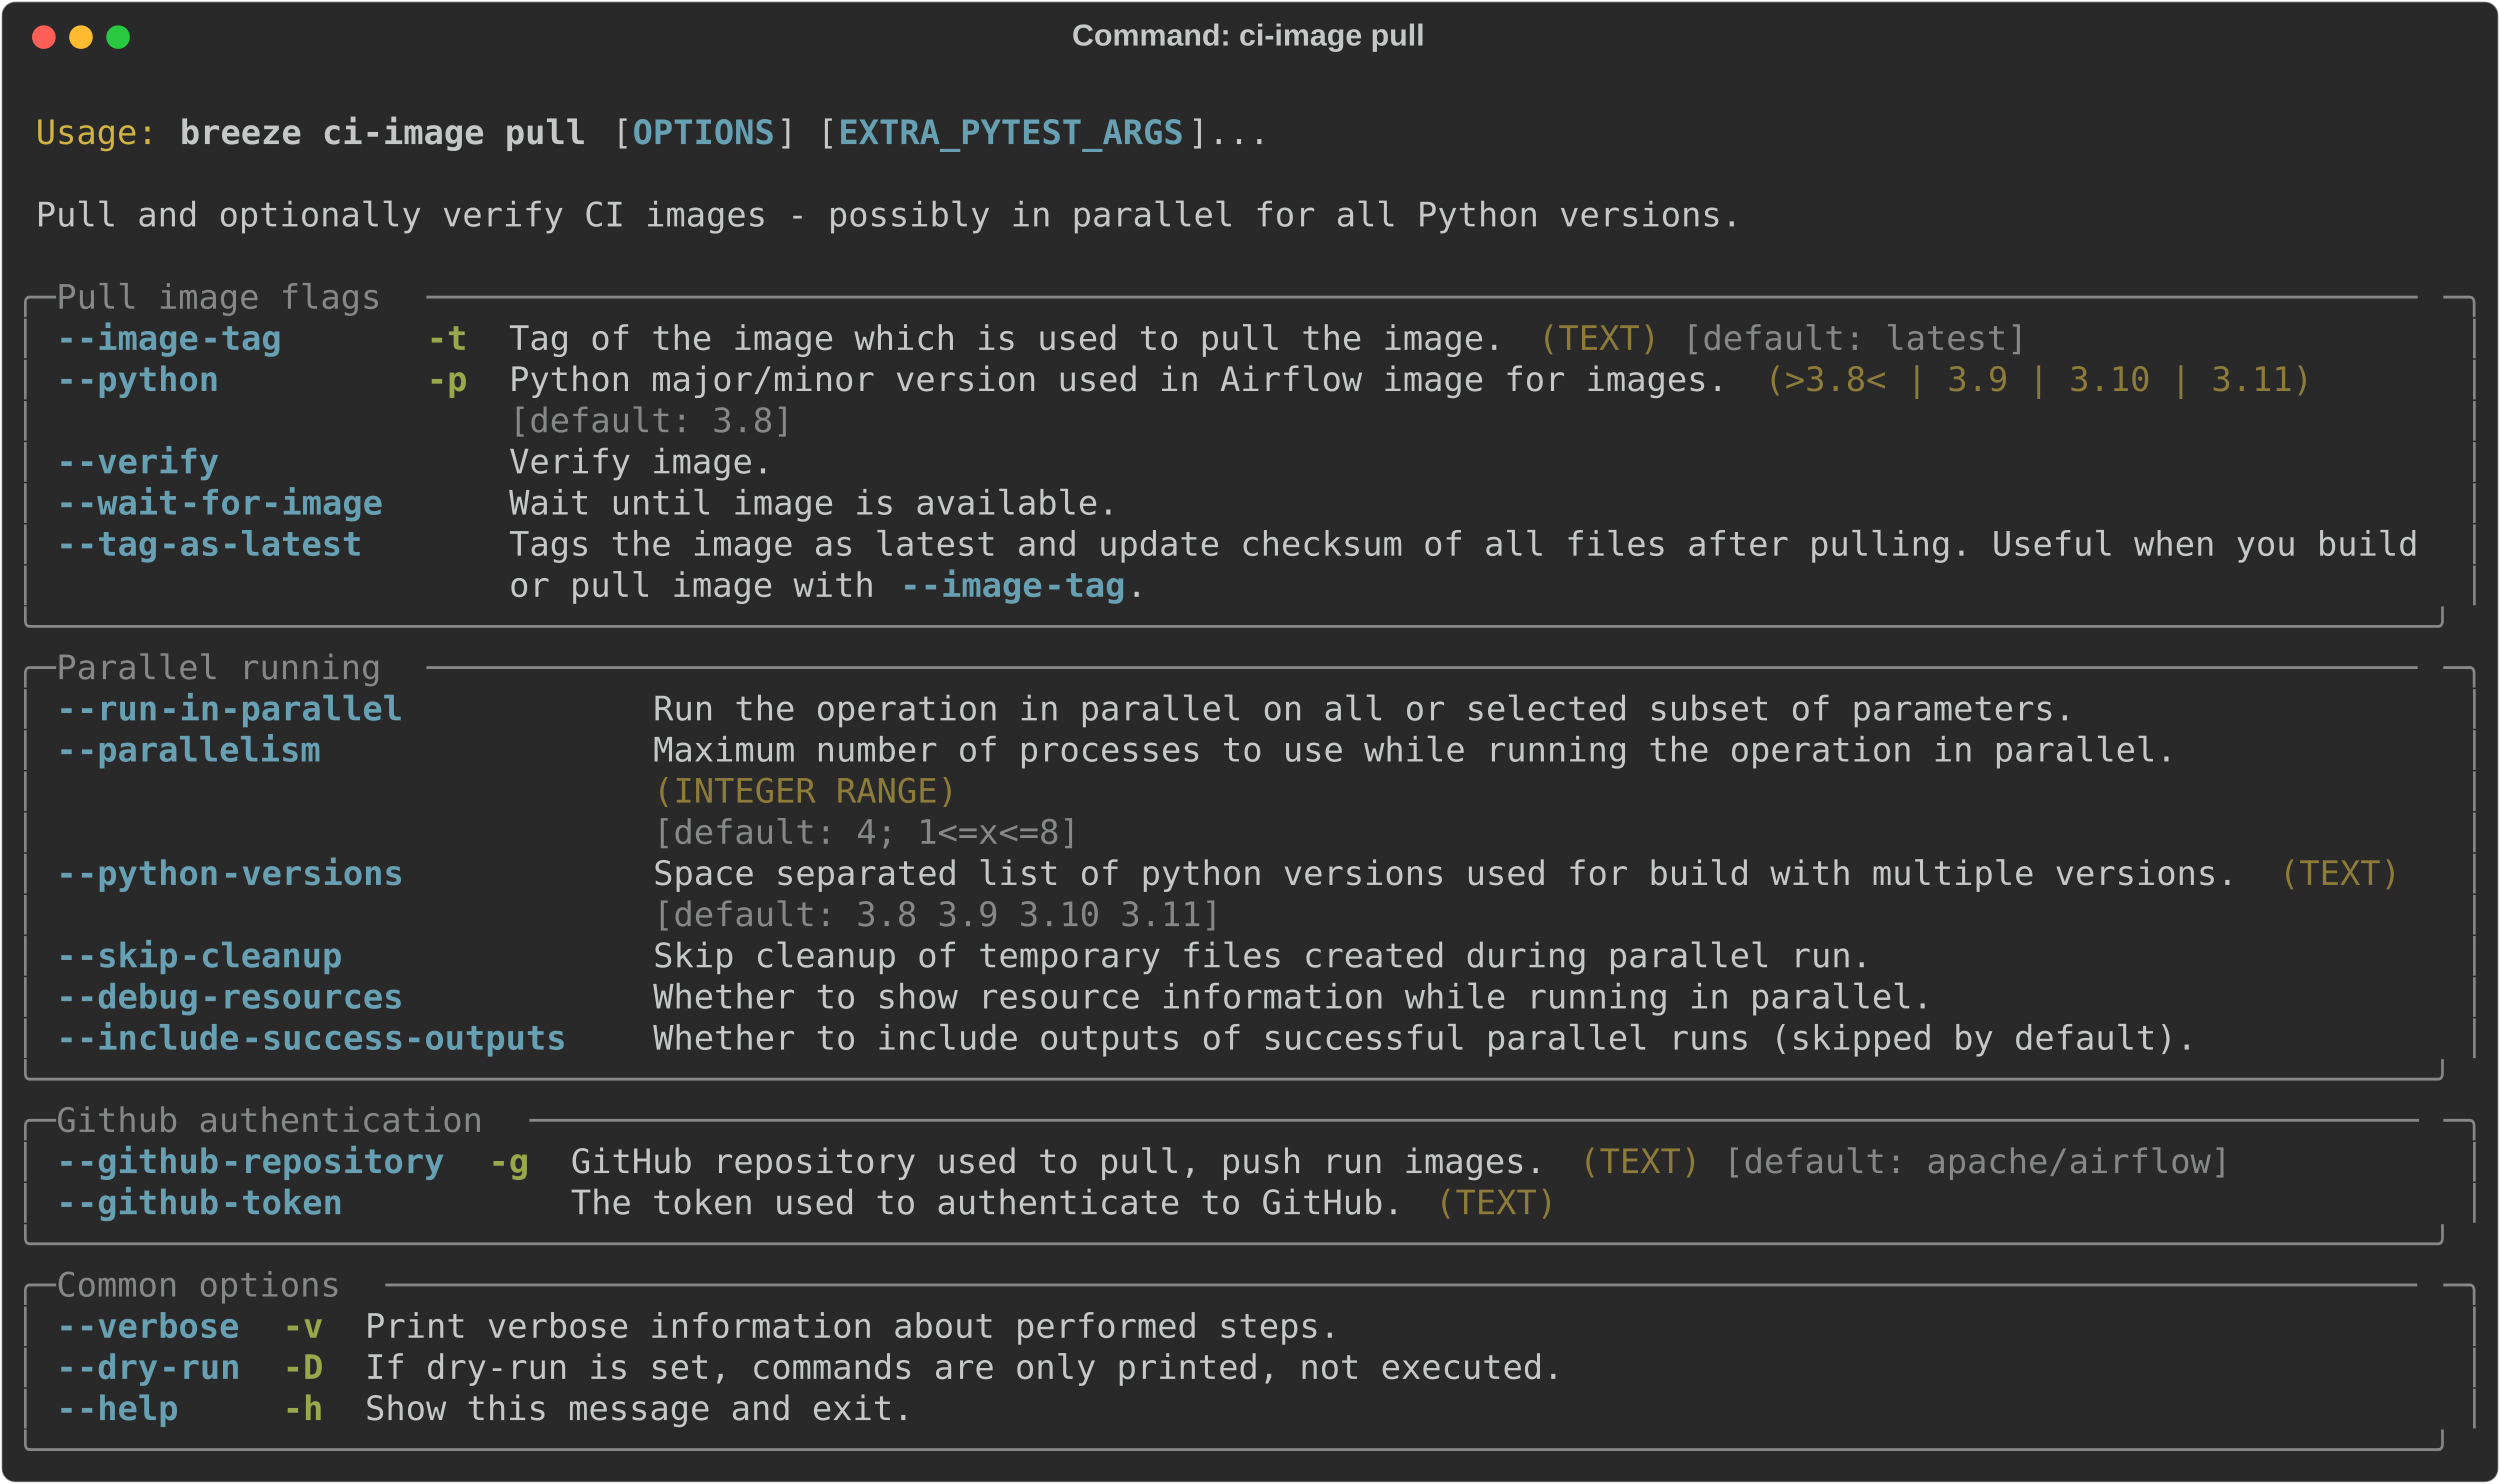
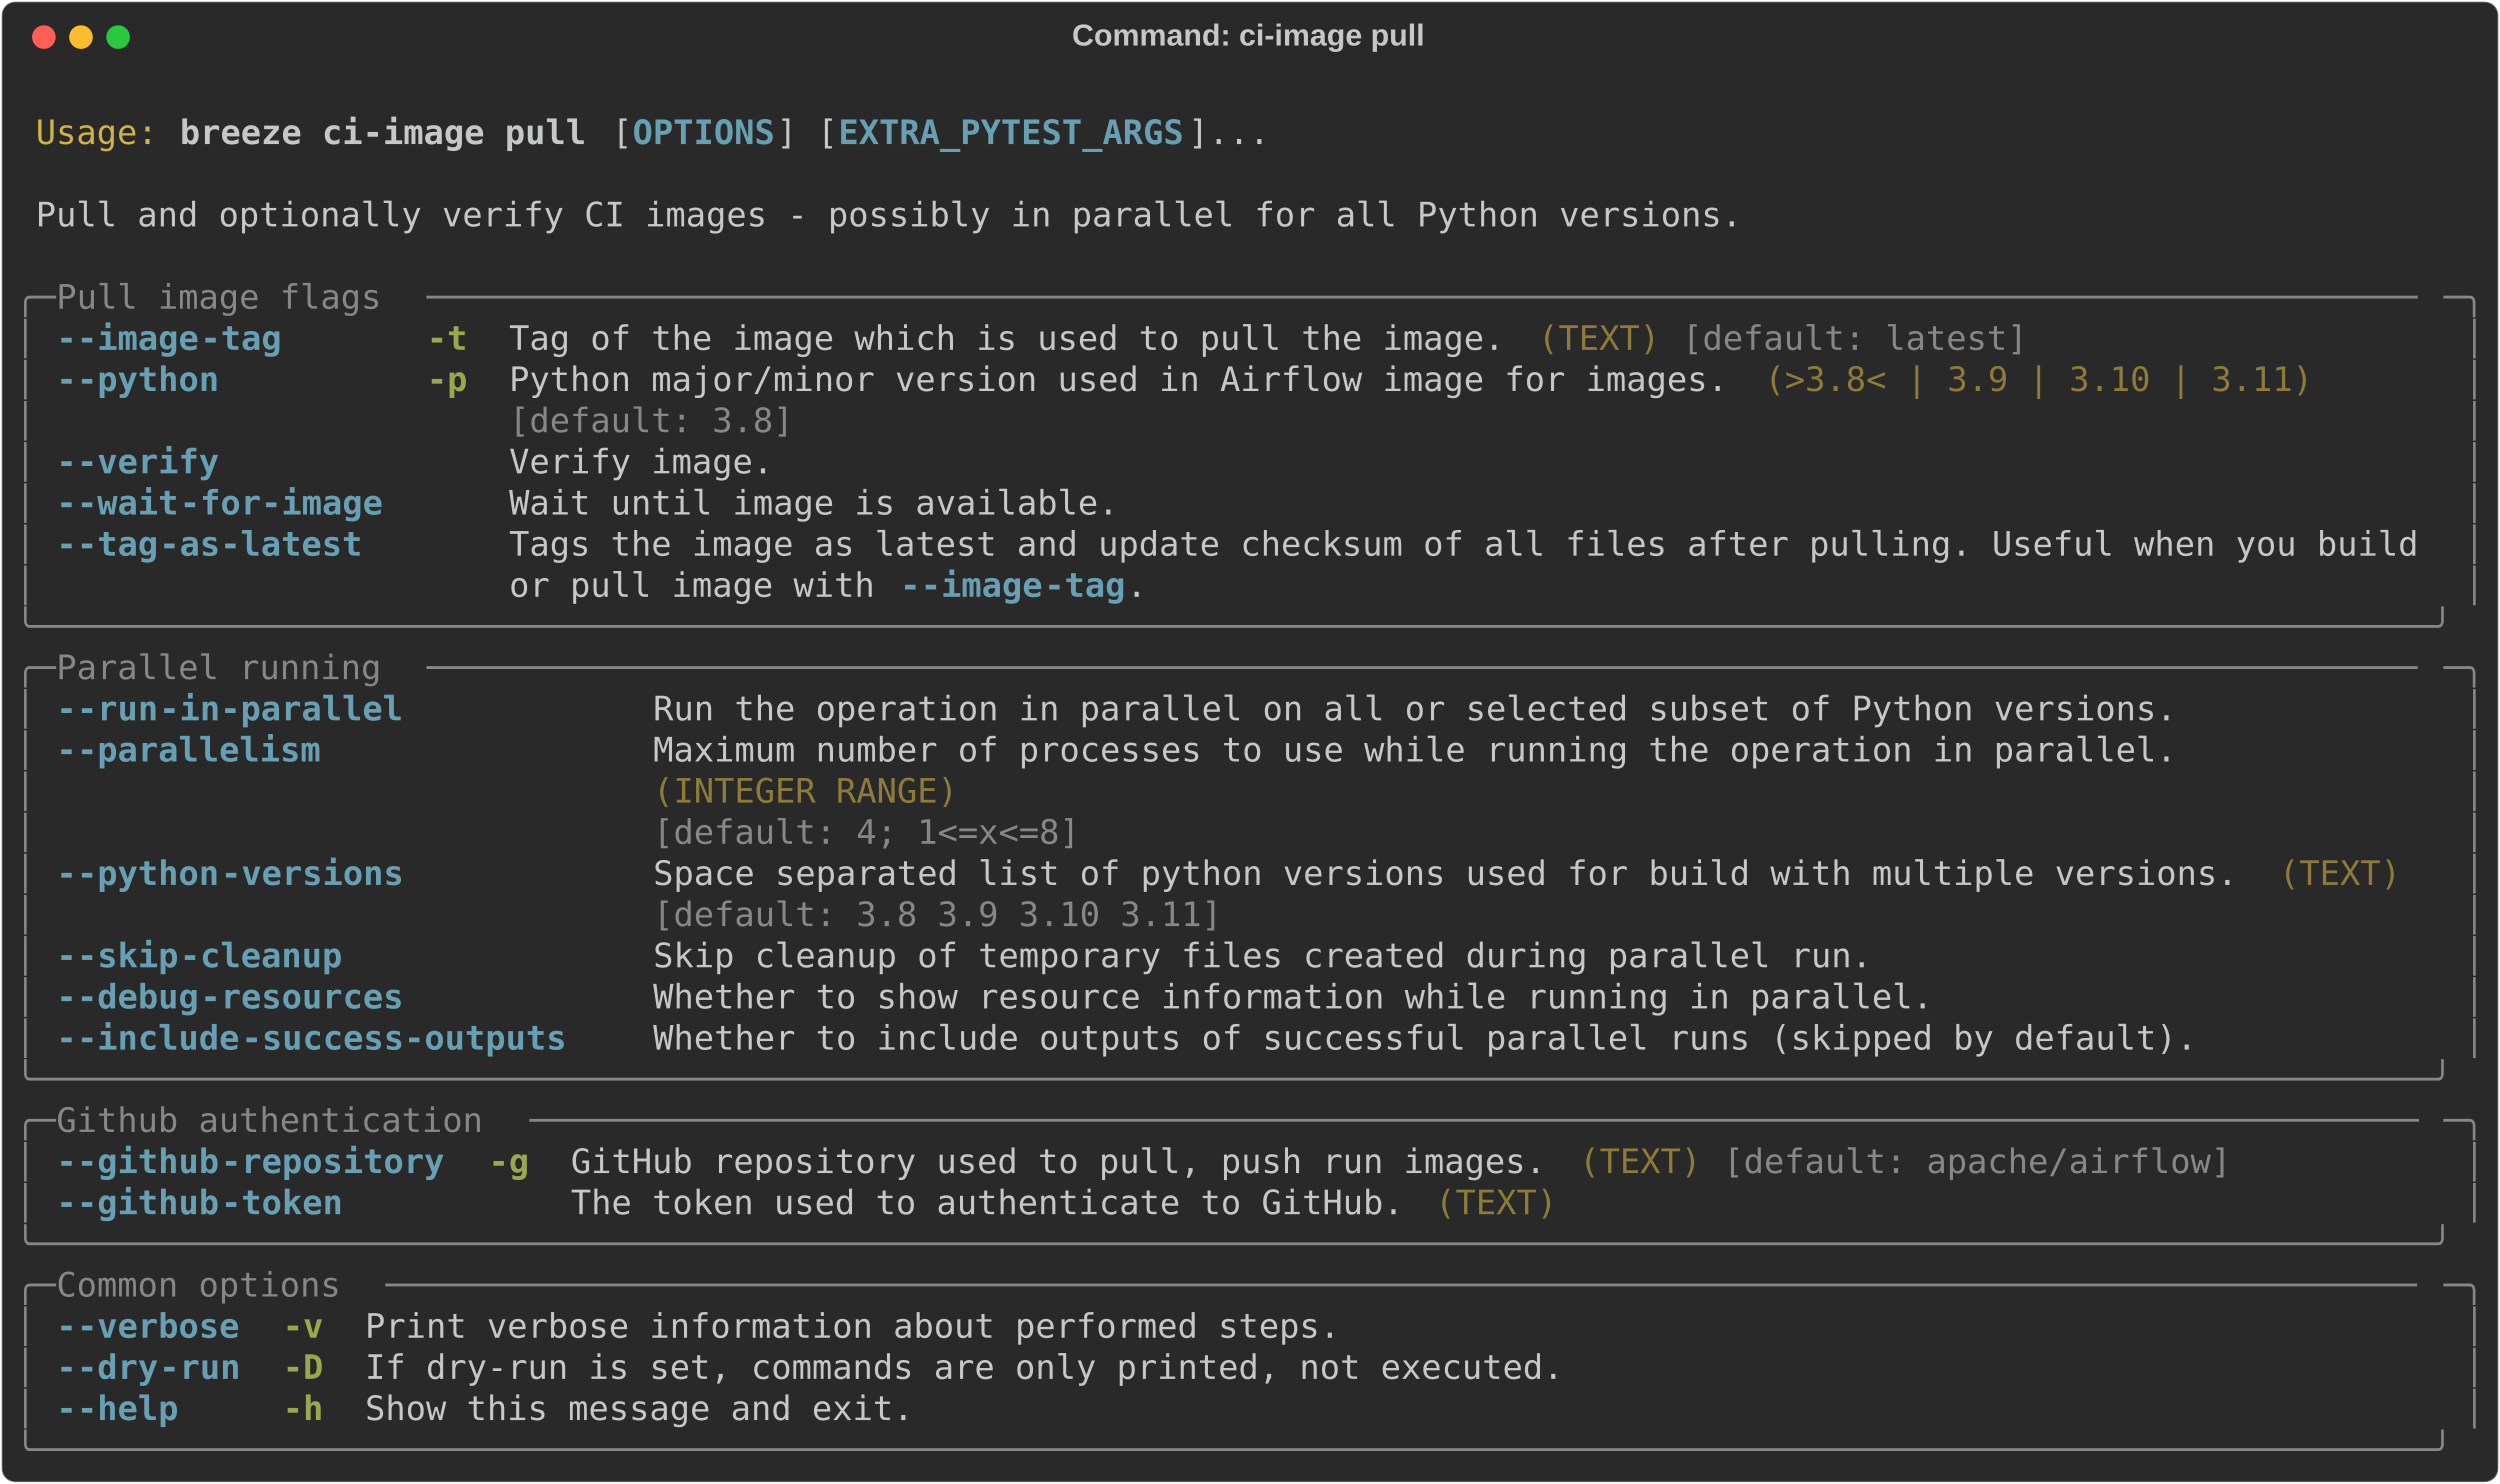
<svg xmlns="http://www.w3.org/2000/svg" class="rich-terminal" viewBox="0 0 1482 879.6">
  <style>

    @font-face {
        font-family: "Fira Code";
        src: local("FiraCode-Regular"),
                url("https://cdnjs.cloudflare.com/ajax/libs/firacode/6.2.0/woff2/FiraCode-Regular.woff2") format("woff2"),
                url("https://cdnjs.cloudflare.com/ajax/libs/firacode/6.2.0/woff/FiraCode-Regular.woff") format("woff");
        font-style: normal;
        font-weight: 400;
    }
    @font-face {
        font-family: "Fira Code";
        src: local("FiraCode-Bold"),
                url("https://cdnjs.cloudflare.com/ajax/libs/firacode/6.2.0/woff2/FiraCode-Bold.woff2") format("woff2"),
                url("https://cdnjs.cloudflare.com/ajax/libs/firacode/6.2.0/woff/FiraCode-Bold.woff") format("woff");
        font-style: bold;
        font-weight: 700;
    }

    .breeze-ci-image-pull-matrix {
        font-family: Fira Code, monospace;
        font-size: 20px;
        line-height: 24.4px;
        font-variant-east-asian: full-width;
    }

    .breeze-ci-image-pull-title {
        font-size: 18px;
        font-weight: bold;
        font-family: arial;
    }

    .breeze-ci-image-pull-r1 { fill: #c5c8c6 }
.breeze-ci-image-pull-r2 { fill: #d0b344 }
.breeze-ci-image-pull-r3 { fill: #c5c8c6;font-weight: bold }
.breeze-ci-image-pull-r4 { fill: #68a0b3;font-weight: bold }
.breeze-ci-image-pull-r5 { fill: #868887 }
.breeze-ci-image-pull-r6 { fill: #98a84b;font-weight: bold }
.breeze-ci-image-pull-r7 { fill: #8d7b39 }
    </style>
  <defs>
    <clipPath id="breeze-ci-image-pull-clip-terminal">
      <rect x="0" y="0" width="1463.0" height="828.6" />
    </clipPath>
    <clipPath id="breeze-ci-image-pull-line-0">
      <rect x="0" y="1.5" width="1464" height="24.65" />
    </clipPath>
    <clipPath id="breeze-ci-image-pull-line-1">
      <rect x="0" y="25.9" width="1464" height="24.65" />
    </clipPath>
    <clipPath id="breeze-ci-image-pull-line-2">
      <rect x="0" y="50.3" width="1464" height="24.65" />
    </clipPath>
    <clipPath id="breeze-ci-image-pull-line-3">
      <rect x="0" y="74.7" width="1464" height="24.65" />
    </clipPath>
    <clipPath id="breeze-ci-image-pull-line-4">
      <rect x="0" y="99.1" width="1464" height="24.65" />
    </clipPath>
    <clipPath id="breeze-ci-image-pull-line-5">
      <rect x="0" y="123.5" width="1464" height="24.65" />
    </clipPath>
    <clipPath id="breeze-ci-image-pull-line-6">
      <rect x="0" y="147.9" width="1464" height="24.65" />
    </clipPath>
    <clipPath id="breeze-ci-image-pull-line-7">
      <rect x="0" y="172.3" width="1464" height="24.65" />
    </clipPath>
    <clipPath id="breeze-ci-image-pull-line-8">
      <rect x="0" y="196.7" width="1464" height="24.65" />
    </clipPath>
    <clipPath id="breeze-ci-image-pull-line-9">
      <rect x="0" y="221.1" width="1464" height="24.65" />
    </clipPath>
    <clipPath id="breeze-ci-image-pull-line-10">
      <rect x="0" y="245.5" width="1464" height="24.65" />
    </clipPath>
    <clipPath id="breeze-ci-image-pull-line-11">
      <rect x="0" y="269.9" width="1464" height="24.65" />
    </clipPath>
    <clipPath id="breeze-ci-image-pull-line-12">
      <rect x="0" y="294.3" width="1464" height="24.65" />
    </clipPath>
    <clipPath id="breeze-ci-image-pull-line-13">
      <rect x="0" y="318.7" width="1464" height="24.65" />
    </clipPath>
    <clipPath id="breeze-ci-image-pull-line-14">
      <rect x="0" y="343.1" width="1464" height="24.65" />
    </clipPath>
    <clipPath id="breeze-ci-image-pull-line-15">
      <rect x="0" y="367.5" width="1464" height="24.65" />
    </clipPath>
    <clipPath id="breeze-ci-image-pull-line-16">
      <rect x="0" y="391.9" width="1464" height="24.65" />
    </clipPath>
    <clipPath id="breeze-ci-image-pull-line-17">
      <rect x="0" y="416.3" width="1464" height="24.65" />
    </clipPath>
    <clipPath id="breeze-ci-image-pull-line-18">
      <rect x="0" y="440.7" width="1464" height="24.65" />
    </clipPath>
    <clipPath id="breeze-ci-image-pull-line-19">
      <rect x="0" y="465.1" width="1464" height="24.65" />
    </clipPath>
    <clipPath id="breeze-ci-image-pull-line-20">
      <rect x="0" y="489.5" width="1464" height="24.65" />
    </clipPath>
    <clipPath id="breeze-ci-image-pull-line-21">
      <rect x="0" y="513.9" width="1464" height="24.65" />
    </clipPath>
    <clipPath id="breeze-ci-image-pull-line-22">
      <rect x="0" y="538.3" width="1464" height="24.65" />
    </clipPath>
    <clipPath id="breeze-ci-image-pull-line-23">
      <rect x="0" y="562.7" width="1464" height="24.65" />
    </clipPath>
    <clipPath id="breeze-ci-image-pull-line-24">
      <rect x="0" y="587.1" width="1464" height="24.65" />
    </clipPath>
    <clipPath id="breeze-ci-image-pull-line-25">
      <rect x="0" y="611.5" width="1464" height="24.65" />
    </clipPath>
    <clipPath id="breeze-ci-image-pull-line-26">
      <rect x="0" y="635.9" width="1464" height="24.65" />
    </clipPath>
    <clipPath id="breeze-ci-image-pull-line-27">
      <rect x="0" y="660.3" width="1464" height="24.65" />
    </clipPath>
    <clipPath id="breeze-ci-image-pull-line-28">
      <rect x="0" y="684.7" width="1464" height="24.65" />
    </clipPath>
    <clipPath id="breeze-ci-image-pull-line-29">
      <rect x="0" y="709.1" width="1464" height="24.65" />
    </clipPath>
    <clipPath id="breeze-ci-image-pull-line-30">
      <rect x="0" y="733.5" width="1464" height="24.65" />
    </clipPath>
    <clipPath id="breeze-ci-image-pull-line-31">
      <rect x="0" y="757.9" width="1464" height="24.65" />
    </clipPath>
    <clipPath id="breeze-ci-image-pull-line-32">
      <rect x="0" y="782.3" width="1464" height="24.65" />
    </clipPath>
  </defs>
  <rect fill="#292929" stroke="rgba(255,255,255,0.35)" stroke-width="1" x="1" y="1" width="1480" height="877.6" rx="8" />
  <text class="breeze-ci-image-pull-title" fill="#c5c8c6" text-anchor="middle" x="740" y="27">Command: ci-image pull</text>
  <g transform="translate(26,22)">
    <circle cx="0" cy="0" r="7" fill="#ff5f57" />
    <circle cx="22" cy="0" r="7" fill="#febc2e" />
    <circle cx="44" cy="0" r="7" fill="#28c840" />
  </g>
  <g transform="translate(9, 41)" clip-path="url(#breeze-ci-image-pull-clip-terminal)">
    <g class="breeze-ci-image-pull-matrix">
      <text class="breeze-ci-image-pull-r1" x="1464" y="20" textLength="12.2" clip-path="url(#breeze-ci-image-pull-line-0)">
</text>
      <text class="breeze-ci-image-pull-r2" x="12.2" y="44.4" textLength="73.2" clip-path="url(#breeze-ci-image-pull-line-1)">Usage:</text>
      <text class="breeze-ci-image-pull-r3" x="97.6" y="44.4" textLength="244" clip-path="url(#breeze-ci-image-pull-line-1)">breeze ci-image pull</text>
      <text class="breeze-ci-image-pull-r1" x="353.8" y="44.4" textLength="12.2" clip-path="url(#breeze-ci-image-pull-line-1)">[</text>
      <text class="breeze-ci-image-pull-r4" x="366" y="44.4" textLength="85.4" clip-path="url(#breeze-ci-image-pull-line-1)">OPTIONS</text>
      <text class="breeze-ci-image-pull-r1" x="451.4" y="44.4" textLength="36.6" clip-path="url(#breeze-ci-image-pull-line-1)">] [</text>
      <text class="breeze-ci-image-pull-r4" x="488" y="44.4" textLength="207.4" clip-path="url(#breeze-ci-image-pull-line-1)">EXTRA_PYTEST_ARGS</text>
      <text class="breeze-ci-image-pull-r1" x="695.4" y="44.4" textLength="48.8" clip-path="url(#breeze-ci-image-pull-line-1)">]...</text>
      <text class="breeze-ci-image-pull-r1" x="1464" y="44.4" textLength="12.2" clip-path="url(#breeze-ci-image-pull-line-1)">
</text>
      <text class="breeze-ci-image-pull-r1" x="1464" y="68.8" textLength="12.2" clip-path="url(#breeze-ci-image-pull-line-2)">
</text>
      <text class="breeze-ci-image-pull-r1" x="12.2" y="93.2" textLength="1024.8" clip-path="url(#breeze-ci-image-pull-line-3)">Pull and optionally verify CI images - possibly in parallel for all Python versions.</text>
      <text class="breeze-ci-image-pull-r1" x="1464" y="93.2" textLength="12.2" clip-path="url(#breeze-ci-image-pull-line-3)">
</text>
      <text class="breeze-ci-image-pull-r1" x="1464" y="117.6" textLength="12.2" clip-path="url(#breeze-ci-image-pull-line-4)">
</text>
      <text class="breeze-ci-image-pull-r5" x="0" y="142" textLength="24.4" clip-path="url(#breeze-ci-image-pull-line-5)">╭─</text>
      <text class="breeze-ci-image-pull-r5" x="24.4" y="142" textLength="219.6" clip-path="url(#breeze-ci-image-pull-line-5)"> Pull image flags </text>
      <text class="breeze-ci-image-pull-r5" x="244" y="142" textLength="1195.6" clip-path="url(#breeze-ci-image-pull-line-5)">──────────────────────────────────────────────────────────────────────────────────────────────────</text>
      <text class="breeze-ci-image-pull-r5" x="1439.6" y="142" textLength="24.4" clip-path="url(#breeze-ci-image-pull-line-5)">─╮</text>
      <text class="breeze-ci-image-pull-r1" x="1464" y="142" textLength="12.2" clip-path="url(#breeze-ci-image-pull-line-5)">
</text>
      <text class="breeze-ci-image-pull-r5" x="0" y="166.4" textLength="12.2" clip-path="url(#breeze-ci-image-pull-line-6)">│</text>
      <text class="breeze-ci-image-pull-r4" x="24.4" y="166.4" textLength="12.2" clip-path="url(#breeze-ci-image-pull-line-6)">-</text>
      <text class="breeze-ci-image-pull-r4" x="36.6" y="166.4" textLength="73.2" clip-path="url(#breeze-ci-image-pull-line-6)">-image</text>
      <text class="breeze-ci-image-pull-r4" x="109.8" y="166.4" textLength="48.8" clip-path="url(#breeze-ci-image-pull-line-6)">-tag</text>
      <text class="breeze-ci-image-pull-r6" x="244" y="166.4" textLength="24.4" clip-path="url(#breeze-ci-image-pull-line-6)">-t</text>
      <text class="breeze-ci-image-pull-r1" x="292.8" y="166.4" textLength="597.8" clip-path="url(#breeze-ci-image-pull-line-6)">Tag of the image which is used to pull the image.</text>
      <text class="breeze-ci-image-pull-r7" x="902.8" y="166.4" textLength="73.2" clip-path="url(#breeze-ci-image-pull-line-6)">(TEXT)</text>
      <text class="breeze-ci-image-pull-r5" x="988.2" y="166.4" textLength="207.4" clip-path="url(#breeze-ci-image-pull-line-6)">[default: latest]</text>
      <text class="breeze-ci-image-pull-r5" x="1451.8" y="166.4" textLength="12.2" clip-path="url(#breeze-ci-image-pull-line-6)">│</text>
      <text class="breeze-ci-image-pull-r1" x="1464" y="166.4" textLength="12.2" clip-path="url(#breeze-ci-image-pull-line-6)">
</text>
      <text class="breeze-ci-image-pull-r5" x="0" y="190.8" textLength="12.2" clip-path="url(#breeze-ci-image-pull-line-7)">│</text>
      <text class="breeze-ci-image-pull-r4" x="24.4" y="190.8" textLength="12.2" clip-path="url(#breeze-ci-image-pull-line-7)">-</text>
      <text class="breeze-ci-image-pull-r4" x="36.6" y="190.8" textLength="85.4" clip-path="url(#breeze-ci-image-pull-line-7)">-python</text>
      <text class="breeze-ci-image-pull-r6" x="244" y="190.8" textLength="24.4" clip-path="url(#breeze-ci-image-pull-line-7)">-p</text>
      <text class="breeze-ci-image-pull-r1" x="292.8" y="190.8" textLength="732" clip-path="url(#breeze-ci-image-pull-line-7)">Python major/minor version used in Airflow image for images.</text>
      <text class="breeze-ci-image-pull-r7" x="1037" y="190.8" textLength="329.4" clip-path="url(#breeze-ci-image-pull-line-7)">(&gt;3.8&lt; | 3.9 | 3.10 | 3.11)</text>
      <text class="breeze-ci-image-pull-r5" x="1451.8" y="190.8" textLength="12.2" clip-path="url(#breeze-ci-image-pull-line-7)">│</text>
      <text class="breeze-ci-image-pull-r1" x="1464" y="190.8" textLength="12.2" clip-path="url(#breeze-ci-image-pull-line-7)">
</text>
      <text class="breeze-ci-image-pull-r5" x="0" y="215.2" textLength="12.2" clip-path="url(#breeze-ci-image-pull-line-8)">│</text>
      <text class="breeze-ci-image-pull-r5" x="292.8" y="215.2" textLength="732" clip-path="url(#breeze-ci-image-pull-line-8)">[default: 3.8]                                              </text>
      <text class="breeze-ci-image-pull-r5" x="1451.8" y="215.2" textLength="12.2" clip-path="url(#breeze-ci-image-pull-line-8)">│</text>
      <text class="breeze-ci-image-pull-r1" x="1464" y="215.2" textLength="12.2" clip-path="url(#breeze-ci-image-pull-line-8)">
</text>
      <text class="breeze-ci-image-pull-r5" x="0" y="239.6" textLength="12.2" clip-path="url(#breeze-ci-image-pull-line-9)">│</text>
      <text class="breeze-ci-image-pull-r4" x="24.4" y="239.6" textLength="12.2" clip-path="url(#breeze-ci-image-pull-line-9)">-</text>
      <text class="breeze-ci-image-pull-r4" x="36.6" y="239.6" textLength="85.4" clip-path="url(#breeze-ci-image-pull-line-9)">-verify</text>
      <text class="breeze-ci-image-pull-r1" x="292.8" y="239.6" textLength="158.6" clip-path="url(#breeze-ci-image-pull-line-9)">Verify image.</text>
      <text class="breeze-ci-image-pull-r5" x="1451.8" y="239.6" textLength="12.2" clip-path="url(#breeze-ci-image-pull-line-9)">│</text>
      <text class="breeze-ci-image-pull-r1" x="1464" y="239.6" textLength="12.2" clip-path="url(#breeze-ci-image-pull-line-9)">
</text>
      <text class="breeze-ci-image-pull-r5" x="0" y="264" textLength="12.2" clip-path="url(#breeze-ci-image-pull-line-10)">│</text>
      <text class="breeze-ci-image-pull-r4" x="24.4" y="264" textLength="12.2" clip-path="url(#breeze-ci-image-pull-line-10)">-</text>
      <text class="breeze-ci-image-pull-r4" x="36.6" y="264" textLength="61" clip-path="url(#breeze-ci-image-pull-line-10)">-wait</text>
      <text class="breeze-ci-image-pull-r4" x="97.6" y="264" textLength="122" clip-path="url(#breeze-ci-image-pull-line-10)">-for-image</text>
      <text class="breeze-ci-image-pull-r1" x="292.8" y="264" textLength="366" clip-path="url(#breeze-ci-image-pull-line-10)">Wait until image is available.</text>
      <text class="breeze-ci-image-pull-r5" x="1451.8" y="264" textLength="12.2" clip-path="url(#breeze-ci-image-pull-line-10)">│</text>
      <text class="breeze-ci-image-pull-r1" x="1464" y="264" textLength="12.2" clip-path="url(#breeze-ci-image-pull-line-10)">
</text>
      <text class="breeze-ci-image-pull-r5" x="0" y="288.4" textLength="12.2" clip-path="url(#breeze-ci-image-pull-line-11)">│</text>
      <text class="breeze-ci-image-pull-r4" x="24.4" y="288.4" textLength="12.2" clip-path="url(#breeze-ci-image-pull-line-11)">-</text>
      <text class="breeze-ci-image-pull-r4" x="36.6" y="288.4" textLength="48.8" clip-path="url(#breeze-ci-image-pull-line-11)">-tag</text>
      <text class="breeze-ci-image-pull-r4" x="85.4" y="288.4" textLength="122" clip-path="url(#breeze-ci-image-pull-line-11)">-as-latest</text>
      <text class="breeze-ci-image-pull-r1" x="292.8" y="288.4" textLength="1146.8" clip-path="url(#breeze-ci-image-pull-line-11)">Tags the image as latest and update checksum of all files after pulling. Useful when you build</text>
      <text class="breeze-ci-image-pull-r5" x="1451.8" y="288.4" textLength="12.2" clip-path="url(#breeze-ci-image-pull-line-11)">│</text>
      <text class="breeze-ci-image-pull-r1" x="1464" y="288.4" textLength="12.2" clip-path="url(#breeze-ci-image-pull-line-11)">
</text>
      <text class="breeze-ci-image-pull-r5" x="0" y="312.8" textLength="12.2" clip-path="url(#breeze-ci-image-pull-line-12)">│</text>
      <text class="breeze-ci-image-pull-r1" x="292.8" y="312.8" textLength="231.8" clip-path="url(#breeze-ci-image-pull-line-12)">or pull image with </text>
      <text class="breeze-ci-image-pull-r4" x="524.6" y="312.8" textLength="12.2" clip-path="url(#breeze-ci-image-pull-line-12)">-</text>
      <text class="breeze-ci-image-pull-r4" x="536.8" y="312.8" textLength="73.2" clip-path="url(#breeze-ci-image-pull-line-12)">-image</text>
      <text class="breeze-ci-image-pull-r4" x="610" y="312.8" textLength="48.8" clip-path="url(#breeze-ci-image-pull-line-12)">-tag</text>
      <text class="breeze-ci-image-pull-r1" x="658.8" y="312.8" textLength="780.8" clip-path="url(#breeze-ci-image-pull-line-12)">.                                                               </text>
      <text class="breeze-ci-image-pull-r5" x="1451.8" y="312.8" textLength="12.2" clip-path="url(#breeze-ci-image-pull-line-12)">│</text>
      <text class="breeze-ci-image-pull-r1" x="1464" y="312.8" textLength="12.2" clip-path="url(#breeze-ci-image-pull-line-12)">
</text>
      <text class="breeze-ci-image-pull-r5" x="0" y="337.2" textLength="1464" clip-path="url(#breeze-ci-image-pull-line-13)">╰──────────────────────────────────────────────────────────────────────────────────────────────────────────────────────╯</text>
      <text class="breeze-ci-image-pull-r1" x="1464" y="337.2" textLength="12.2" clip-path="url(#breeze-ci-image-pull-line-13)">
</text>
      <text class="breeze-ci-image-pull-r5" x="0" y="361.6" textLength="24.4" clip-path="url(#breeze-ci-image-pull-line-14)">╭─</text>
      <text class="breeze-ci-image-pull-r5" x="24.4" y="361.6" textLength="219.6" clip-path="url(#breeze-ci-image-pull-line-14)"> Parallel running </text>
      <text class="breeze-ci-image-pull-r5" x="244" y="361.6" textLength="1195.6" clip-path="url(#breeze-ci-image-pull-line-14)">──────────────────────────────────────────────────────────────────────────────────────────────────</text>
      <text class="breeze-ci-image-pull-r5" x="1439.6" y="361.6" textLength="24.4" clip-path="url(#breeze-ci-image-pull-line-14)">─╮</text>
      <text class="breeze-ci-image-pull-r1" x="1464" y="361.6" textLength="12.2" clip-path="url(#breeze-ci-image-pull-line-14)">
</text>
      <text class="breeze-ci-image-pull-r5" x="0" y="386" textLength="12.2" clip-path="url(#breeze-ci-image-pull-line-15)">│</text>
      <text class="breeze-ci-image-pull-r4" x="24.4" y="386" textLength="12.2" clip-path="url(#breeze-ci-image-pull-line-15)">-</text>
      <text class="breeze-ci-image-pull-r4" x="36.6" y="386" textLength="48.8" clip-path="url(#breeze-ci-image-pull-line-15)">-run</text>
      <text class="breeze-ci-image-pull-r4" x="85.4" y="386" textLength="146.4" clip-path="url(#breeze-ci-image-pull-line-15)">-in-parallel</text>
-       <text class="breeze-ci-image-pull-r1" x="378.2" y="386" textLength="854" clip-path="url(#breeze-ci-image-pull-line-15)">Run the operation in parallel on all or selected subset of parameters.</text>
+       <text class="breeze-ci-image-pull-r1" x="378.2" y="386" textLength="915" clip-path="url(#breeze-ci-image-pull-line-15)">Run the operation in parallel on all or selected subset of Python versions.</text>
      <text class="breeze-ci-image-pull-r5" x="1451.8" y="386" textLength="12.2" clip-path="url(#breeze-ci-image-pull-line-15)">│</text>
      <text class="breeze-ci-image-pull-r1" x="1464" y="386" textLength="12.2" clip-path="url(#breeze-ci-image-pull-line-15)">
</text>
      <text class="breeze-ci-image-pull-r5" x="0" y="410.4" textLength="12.2" clip-path="url(#breeze-ci-image-pull-line-16)">│</text>
      <text class="breeze-ci-image-pull-r4" x="24.4" y="410.4" textLength="12.2" clip-path="url(#breeze-ci-image-pull-line-16)">-</text>
      <text class="breeze-ci-image-pull-r4" x="36.6" y="410.4" textLength="146.4" clip-path="url(#breeze-ci-image-pull-line-16)">-parallelism</text>
      <text class="breeze-ci-image-pull-r1" x="378.2" y="410.4" textLength="915" clip-path="url(#breeze-ci-image-pull-line-16)">Maximum number of processes to use while running the operation in parallel.</text>
      <text class="breeze-ci-image-pull-r5" x="1451.8" y="410.4" textLength="12.2" clip-path="url(#breeze-ci-image-pull-line-16)">│</text>
      <text class="breeze-ci-image-pull-r1" x="1464" y="410.4" textLength="12.2" clip-path="url(#breeze-ci-image-pull-line-16)">
</text>
      <text class="breeze-ci-image-pull-r5" x="0" y="434.8" textLength="12.2" clip-path="url(#breeze-ci-image-pull-line-17)">│</text>
      <text class="breeze-ci-image-pull-r7" x="378.2" y="434.8" textLength="915" clip-path="url(#breeze-ci-image-pull-line-17)">(INTEGER RANGE)                                                            </text>
      <text class="breeze-ci-image-pull-r5" x="1451.8" y="434.8" textLength="12.2" clip-path="url(#breeze-ci-image-pull-line-17)">│</text>
      <text class="breeze-ci-image-pull-r1" x="1464" y="434.8" textLength="12.2" clip-path="url(#breeze-ci-image-pull-line-17)">
</text>
      <text class="breeze-ci-image-pull-r5" x="0" y="459.2" textLength="12.2" clip-path="url(#breeze-ci-image-pull-line-18)">│</text>
      <text class="breeze-ci-image-pull-r5" x="378.2" y="459.2" textLength="915" clip-path="url(#breeze-ci-image-pull-line-18)">[default: 4; 1&lt;=x&lt;=8]                                                      </text>
      <text class="breeze-ci-image-pull-r5" x="1451.8" y="459.2" textLength="12.2" clip-path="url(#breeze-ci-image-pull-line-18)">│</text>
      <text class="breeze-ci-image-pull-r1" x="1464" y="459.2" textLength="12.2" clip-path="url(#breeze-ci-image-pull-line-18)">
</text>
      <text class="breeze-ci-image-pull-r5" x="0" y="483.6" textLength="12.2" clip-path="url(#breeze-ci-image-pull-line-19)">│</text>
      <text class="breeze-ci-image-pull-r4" x="24.4" y="483.6" textLength="12.2" clip-path="url(#breeze-ci-image-pull-line-19)">-</text>
      <text class="breeze-ci-image-pull-r4" x="36.6" y="483.6" textLength="85.4" clip-path="url(#breeze-ci-image-pull-line-19)">-python</text>
      <text class="breeze-ci-image-pull-r4" x="122" y="483.6" textLength="109.8" clip-path="url(#breeze-ci-image-pull-line-19)">-versions</text>
      <text class="breeze-ci-image-pull-r1" x="378.2" y="483.6" textLength="951.6" clip-path="url(#breeze-ci-image-pull-line-19)">Space separated list of python versions used for build with multiple versions.</text>
      <text class="breeze-ci-image-pull-r7" x="1342" y="483.6" textLength="73.2" clip-path="url(#breeze-ci-image-pull-line-19)">(TEXT)</text>
      <text class="breeze-ci-image-pull-r5" x="1451.8" y="483.6" textLength="12.2" clip-path="url(#breeze-ci-image-pull-line-19)">│</text>
      <text class="breeze-ci-image-pull-r1" x="1464" y="483.6" textLength="12.2" clip-path="url(#breeze-ci-image-pull-line-19)">
</text>
      <text class="breeze-ci-image-pull-r5" x="0" y="508" textLength="12.2" clip-path="url(#breeze-ci-image-pull-line-20)">│</text>
      <text class="breeze-ci-image-pull-r5" x="378.2" y="508" textLength="951.6" clip-path="url(#breeze-ci-image-pull-line-20)">[default: 3.8 3.9 3.10 3.11]                                                  </text>
      <text class="breeze-ci-image-pull-r5" x="1451.8" y="508" textLength="12.2" clip-path="url(#breeze-ci-image-pull-line-20)">│</text>
      <text class="breeze-ci-image-pull-r1" x="1464" y="508" textLength="12.2" clip-path="url(#breeze-ci-image-pull-line-20)">
</text>
      <text class="breeze-ci-image-pull-r5" x="0" y="532.4" textLength="12.2" clip-path="url(#breeze-ci-image-pull-line-21)">│</text>
      <text class="breeze-ci-image-pull-r4" x="24.4" y="532.4" textLength="12.2" clip-path="url(#breeze-ci-image-pull-line-21)">-</text>
      <text class="breeze-ci-image-pull-r4" x="36.6" y="532.4" textLength="61" clip-path="url(#breeze-ci-image-pull-line-21)">-skip</text>
      <text class="breeze-ci-image-pull-r4" x="97.6" y="532.4" textLength="97.6" clip-path="url(#breeze-ci-image-pull-line-21)">-cleanup</text>
      <text class="breeze-ci-image-pull-r1" x="378.2" y="532.4" textLength="732" clip-path="url(#breeze-ci-image-pull-line-21)">Skip cleanup of temporary files created during parallel run.</text>
      <text class="breeze-ci-image-pull-r5" x="1451.8" y="532.4" textLength="12.2" clip-path="url(#breeze-ci-image-pull-line-21)">│</text>
      <text class="breeze-ci-image-pull-r1" x="1464" y="532.4" textLength="12.2" clip-path="url(#breeze-ci-image-pull-line-21)">
</text>
      <text class="breeze-ci-image-pull-r5" x="0" y="556.8" textLength="12.2" clip-path="url(#breeze-ci-image-pull-line-22)">│</text>
      <text class="breeze-ci-image-pull-r4" x="24.4" y="556.8" textLength="12.2" clip-path="url(#breeze-ci-image-pull-line-22)">-</text>
      <text class="breeze-ci-image-pull-r4" x="36.6" y="556.8" textLength="73.2" clip-path="url(#breeze-ci-image-pull-line-22)">-debug</text>
      <text class="breeze-ci-image-pull-r4" x="109.8" y="556.8" textLength="122" clip-path="url(#breeze-ci-image-pull-line-22)">-resources</text>
      <text class="breeze-ci-image-pull-r1" x="378.2" y="556.8" textLength="768.6" clip-path="url(#breeze-ci-image-pull-line-22)">Whether to show resource information while running in parallel.</text>
      <text class="breeze-ci-image-pull-r5" x="1451.8" y="556.8" textLength="12.2" clip-path="url(#breeze-ci-image-pull-line-22)">│</text>
      <text class="breeze-ci-image-pull-r1" x="1464" y="556.8" textLength="12.2" clip-path="url(#breeze-ci-image-pull-line-22)">
</text>
      <text class="breeze-ci-image-pull-r5" x="0" y="581.2" textLength="12.2" clip-path="url(#breeze-ci-image-pull-line-23)">│</text>
      <text class="breeze-ci-image-pull-r4" x="24.4" y="581.2" textLength="12.2" clip-path="url(#breeze-ci-image-pull-line-23)">-</text>
      <text class="breeze-ci-image-pull-r4" x="36.6" y="581.2" textLength="97.6" clip-path="url(#breeze-ci-image-pull-line-23)">-include</text>
      <text class="breeze-ci-image-pull-r4" x="134.2" y="581.2" textLength="195.2" clip-path="url(#breeze-ci-image-pull-line-23)">-success-outputs</text>
      <text class="breeze-ci-image-pull-r1" x="378.2" y="581.2" textLength="927.2" clip-path="url(#breeze-ci-image-pull-line-23)">Whether to include outputs of successful parallel runs (skipped by default).</text>
      <text class="breeze-ci-image-pull-r5" x="1451.8" y="581.2" textLength="12.2" clip-path="url(#breeze-ci-image-pull-line-23)">│</text>
      <text class="breeze-ci-image-pull-r1" x="1464" y="581.2" textLength="12.2" clip-path="url(#breeze-ci-image-pull-line-23)">
</text>
      <text class="breeze-ci-image-pull-r5" x="0" y="605.6" textLength="1464" clip-path="url(#breeze-ci-image-pull-line-24)">╰──────────────────────────────────────────────────────────────────────────────────────────────────────────────────────╯</text>
      <text class="breeze-ci-image-pull-r1" x="1464" y="605.6" textLength="12.2" clip-path="url(#breeze-ci-image-pull-line-24)">
</text>
      <text class="breeze-ci-image-pull-r5" x="0" y="630" textLength="24.4" clip-path="url(#breeze-ci-image-pull-line-25)">╭─</text>
      <text class="breeze-ci-image-pull-r5" x="24.4" y="630" textLength="280.6" clip-path="url(#breeze-ci-image-pull-line-25)"> Github authentication </text>
      <text class="breeze-ci-image-pull-r5" x="305" y="630" textLength="1134.6" clip-path="url(#breeze-ci-image-pull-line-25)">─────────────────────────────────────────────────────────────────────────────────────────────</text>
      <text class="breeze-ci-image-pull-r5" x="1439.6" y="630" textLength="24.4" clip-path="url(#breeze-ci-image-pull-line-25)">─╮</text>
      <text class="breeze-ci-image-pull-r1" x="1464" y="630" textLength="12.2" clip-path="url(#breeze-ci-image-pull-line-25)">
</text>
      <text class="breeze-ci-image-pull-r5" x="0" y="654.4" textLength="12.2" clip-path="url(#breeze-ci-image-pull-line-26)">│</text>
      <text class="breeze-ci-image-pull-r4" x="24.4" y="654.4" textLength="12.2" clip-path="url(#breeze-ci-image-pull-line-26)">-</text>
      <text class="breeze-ci-image-pull-r4" x="36.6" y="654.4" textLength="85.4" clip-path="url(#breeze-ci-image-pull-line-26)">-github</text>
      <text class="breeze-ci-image-pull-r4" x="122" y="654.4" textLength="134.2" clip-path="url(#breeze-ci-image-pull-line-26)">-repository</text>
      <text class="breeze-ci-image-pull-r6" x="280.6" y="654.4" textLength="24.4" clip-path="url(#breeze-ci-image-pull-line-26)">-g</text>
      <text class="breeze-ci-image-pull-r1" x="329.4" y="654.4" textLength="585.6" clip-path="url(#breeze-ci-image-pull-line-26)">GitHub repository used to pull, push run images.</text>
      <text class="breeze-ci-image-pull-r7" x="927.2" y="654.4" textLength="73.2" clip-path="url(#breeze-ci-image-pull-line-26)">(TEXT)</text>
      <text class="breeze-ci-image-pull-r5" x="1012.6" y="654.4" textLength="305" clip-path="url(#breeze-ci-image-pull-line-26)">[default: apache/airflow]</text>
      <text class="breeze-ci-image-pull-r5" x="1451.8" y="654.4" textLength="12.2" clip-path="url(#breeze-ci-image-pull-line-26)">│</text>
      <text class="breeze-ci-image-pull-r1" x="1464" y="654.4" textLength="12.2" clip-path="url(#breeze-ci-image-pull-line-26)">
</text>
      <text class="breeze-ci-image-pull-r5" x="0" y="678.8" textLength="12.2" clip-path="url(#breeze-ci-image-pull-line-27)">│</text>
      <text class="breeze-ci-image-pull-r4" x="24.4" y="678.8" textLength="12.2" clip-path="url(#breeze-ci-image-pull-line-27)">-</text>
      <text class="breeze-ci-image-pull-r4" x="36.6" y="678.8" textLength="85.4" clip-path="url(#breeze-ci-image-pull-line-27)">-github</text>
      <text class="breeze-ci-image-pull-r4" x="122" y="678.8" textLength="73.2" clip-path="url(#breeze-ci-image-pull-line-27)">-token</text>
      <text class="breeze-ci-image-pull-r1" x="329.4" y="678.8" textLength="500.2" clip-path="url(#breeze-ci-image-pull-line-27)">The token used to authenticate to GitHub.</text>
      <text class="breeze-ci-image-pull-r7" x="841.8" y="678.8" textLength="73.2" clip-path="url(#breeze-ci-image-pull-line-27)">(TEXT)</text>
      <text class="breeze-ci-image-pull-r5" x="1451.8" y="678.8" textLength="12.2" clip-path="url(#breeze-ci-image-pull-line-27)">│</text>
      <text class="breeze-ci-image-pull-r1" x="1464" y="678.8" textLength="12.2" clip-path="url(#breeze-ci-image-pull-line-27)">
</text>
      <text class="breeze-ci-image-pull-r5" x="0" y="703.2" textLength="1464" clip-path="url(#breeze-ci-image-pull-line-28)">╰──────────────────────────────────────────────────────────────────────────────────────────────────────────────────────╯</text>
      <text class="breeze-ci-image-pull-r1" x="1464" y="703.2" textLength="12.2" clip-path="url(#breeze-ci-image-pull-line-28)">
</text>
      <text class="breeze-ci-image-pull-r5" x="0" y="727.6" textLength="24.4" clip-path="url(#breeze-ci-image-pull-line-29)">╭─</text>
      <text class="breeze-ci-image-pull-r5" x="24.4" y="727.6" textLength="195.2" clip-path="url(#breeze-ci-image-pull-line-29)"> Common options </text>
      <text class="breeze-ci-image-pull-r5" x="219.6" y="727.6" textLength="1220" clip-path="url(#breeze-ci-image-pull-line-29)">────────────────────────────────────────────────────────────────────────────────────────────────────</text>
      <text class="breeze-ci-image-pull-r5" x="1439.6" y="727.6" textLength="24.4" clip-path="url(#breeze-ci-image-pull-line-29)">─╮</text>
      <text class="breeze-ci-image-pull-r1" x="1464" y="727.6" textLength="12.2" clip-path="url(#breeze-ci-image-pull-line-29)">
</text>
      <text class="breeze-ci-image-pull-r5" x="0" y="752" textLength="12.2" clip-path="url(#breeze-ci-image-pull-line-30)">│</text>
      <text class="breeze-ci-image-pull-r4" x="24.4" y="752" textLength="12.2" clip-path="url(#breeze-ci-image-pull-line-30)">-</text>
      <text class="breeze-ci-image-pull-r4" x="36.6" y="752" textLength="97.6" clip-path="url(#breeze-ci-image-pull-line-30)">-verbose</text>
      <text class="breeze-ci-image-pull-r6" x="158.6" y="752" textLength="24.4" clip-path="url(#breeze-ci-image-pull-line-30)">-v</text>
      <text class="breeze-ci-image-pull-r1" x="207.4" y="752" textLength="585.6" clip-path="url(#breeze-ci-image-pull-line-30)">Print verbose information about performed steps.</text>
      <text class="breeze-ci-image-pull-r5" x="1451.8" y="752" textLength="12.2" clip-path="url(#breeze-ci-image-pull-line-30)">│</text>
      <text class="breeze-ci-image-pull-r1" x="1464" y="752" textLength="12.2" clip-path="url(#breeze-ci-image-pull-line-30)">
</text>
      <text class="breeze-ci-image-pull-r5" x="0" y="776.4" textLength="12.2" clip-path="url(#breeze-ci-image-pull-line-31)">│</text>
      <text class="breeze-ci-image-pull-r4" x="24.4" y="776.4" textLength="12.2" clip-path="url(#breeze-ci-image-pull-line-31)">-</text>
      <text class="breeze-ci-image-pull-r4" x="36.6" y="776.4" textLength="48.8" clip-path="url(#breeze-ci-image-pull-line-31)">-dry</text>
      <text class="breeze-ci-image-pull-r4" x="85.4" y="776.4" textLength="48.8" clip-path="url(#breeze-ci-image-pull-line-31)">-run</text>
      <text class="breeze-ci-image-pull-r6" x="158.6" y="776.4" textLength="24.4" clip-path="url(#breeze-ci-image-pull-line-31)">-D</text>
      <text class="breeze-ci-image-pull-r1" x="207.4" y="776.4" textLength="719.8" clip-path="url(#breeze-ci-image-pull-line-31)">If dry-run is set, commands are only printed, not executed.</text>
      <text class="breeze-ci-image-pull-r5" x="1451.8" y="776.4" textLength="12.2" clip-path="url(#breeze-ci-image-pull-line-31)">│</text>
      <text class="breeze-ci-image-pull-r1" x="1464" y="776.4" textLength="12.2" clip-path="url(#breeze-ci-image-pull-line-31)">
</text>
      <text class="breeze-ci-image-pull-r5" x="0" y="800.8" textLength="12.2" clip-path="url(#breeze-ci-image-pull-line-32)">│</text>
      <text class="breeze-ci-image-pull-r4" x="24.4" y="800.8" textLength="12.2" clip-path="url(#breeze-ci-image-pull-line-32)">-</text>
      <text class="breeze-ci-image-pull-r4" x="36.6" y="800.8" textLength="61" clip-path="url(#breeze-ci-image-pull-line-32)">-help</text>
      <text class="breeze-ci-image-pull-r6" x="158.6" y="800.8" textLength="24.4" clip-path="url(#breeze-ci-image-pull-line-32)">-h</text>
      <text class="breeze-ci-image-pull-r1" x="207.4" y="800.8" textLength="329.4" clip-path="url(#breeze-ci-image-pull-line-32)">Show this message and exit.</text>
      <text class="breeze-ci-image-pull-r5" x="1451.8" y="800.8" textLength="12.2" clip-path="url(#breeze-ci-image-pull-line-32)">│</text>
      <text class="breeze-ci-image-pull-r1" x="1464" y="800.8" textLength="12.2" clip-path="url(#breeze-ci-image-pull-line-32)">
</text>
      <text class="breeze-ci-image-pull-r5" x="0" y="825.2" textLength="1464" clip-path="url(#breeze-ci-image-pull-line-33)">╰──────────────────────────────────────────────────────────────────────────────────────────────────────────────────────╯</text>
      <text class="breeze-ci-image-pull-r1" x="1464" y="825.2" textLength="12.2" clip-path="url(#breeze-ci-image-pull-line-33)">
</text>
    </g>
  </g>
</svg>
